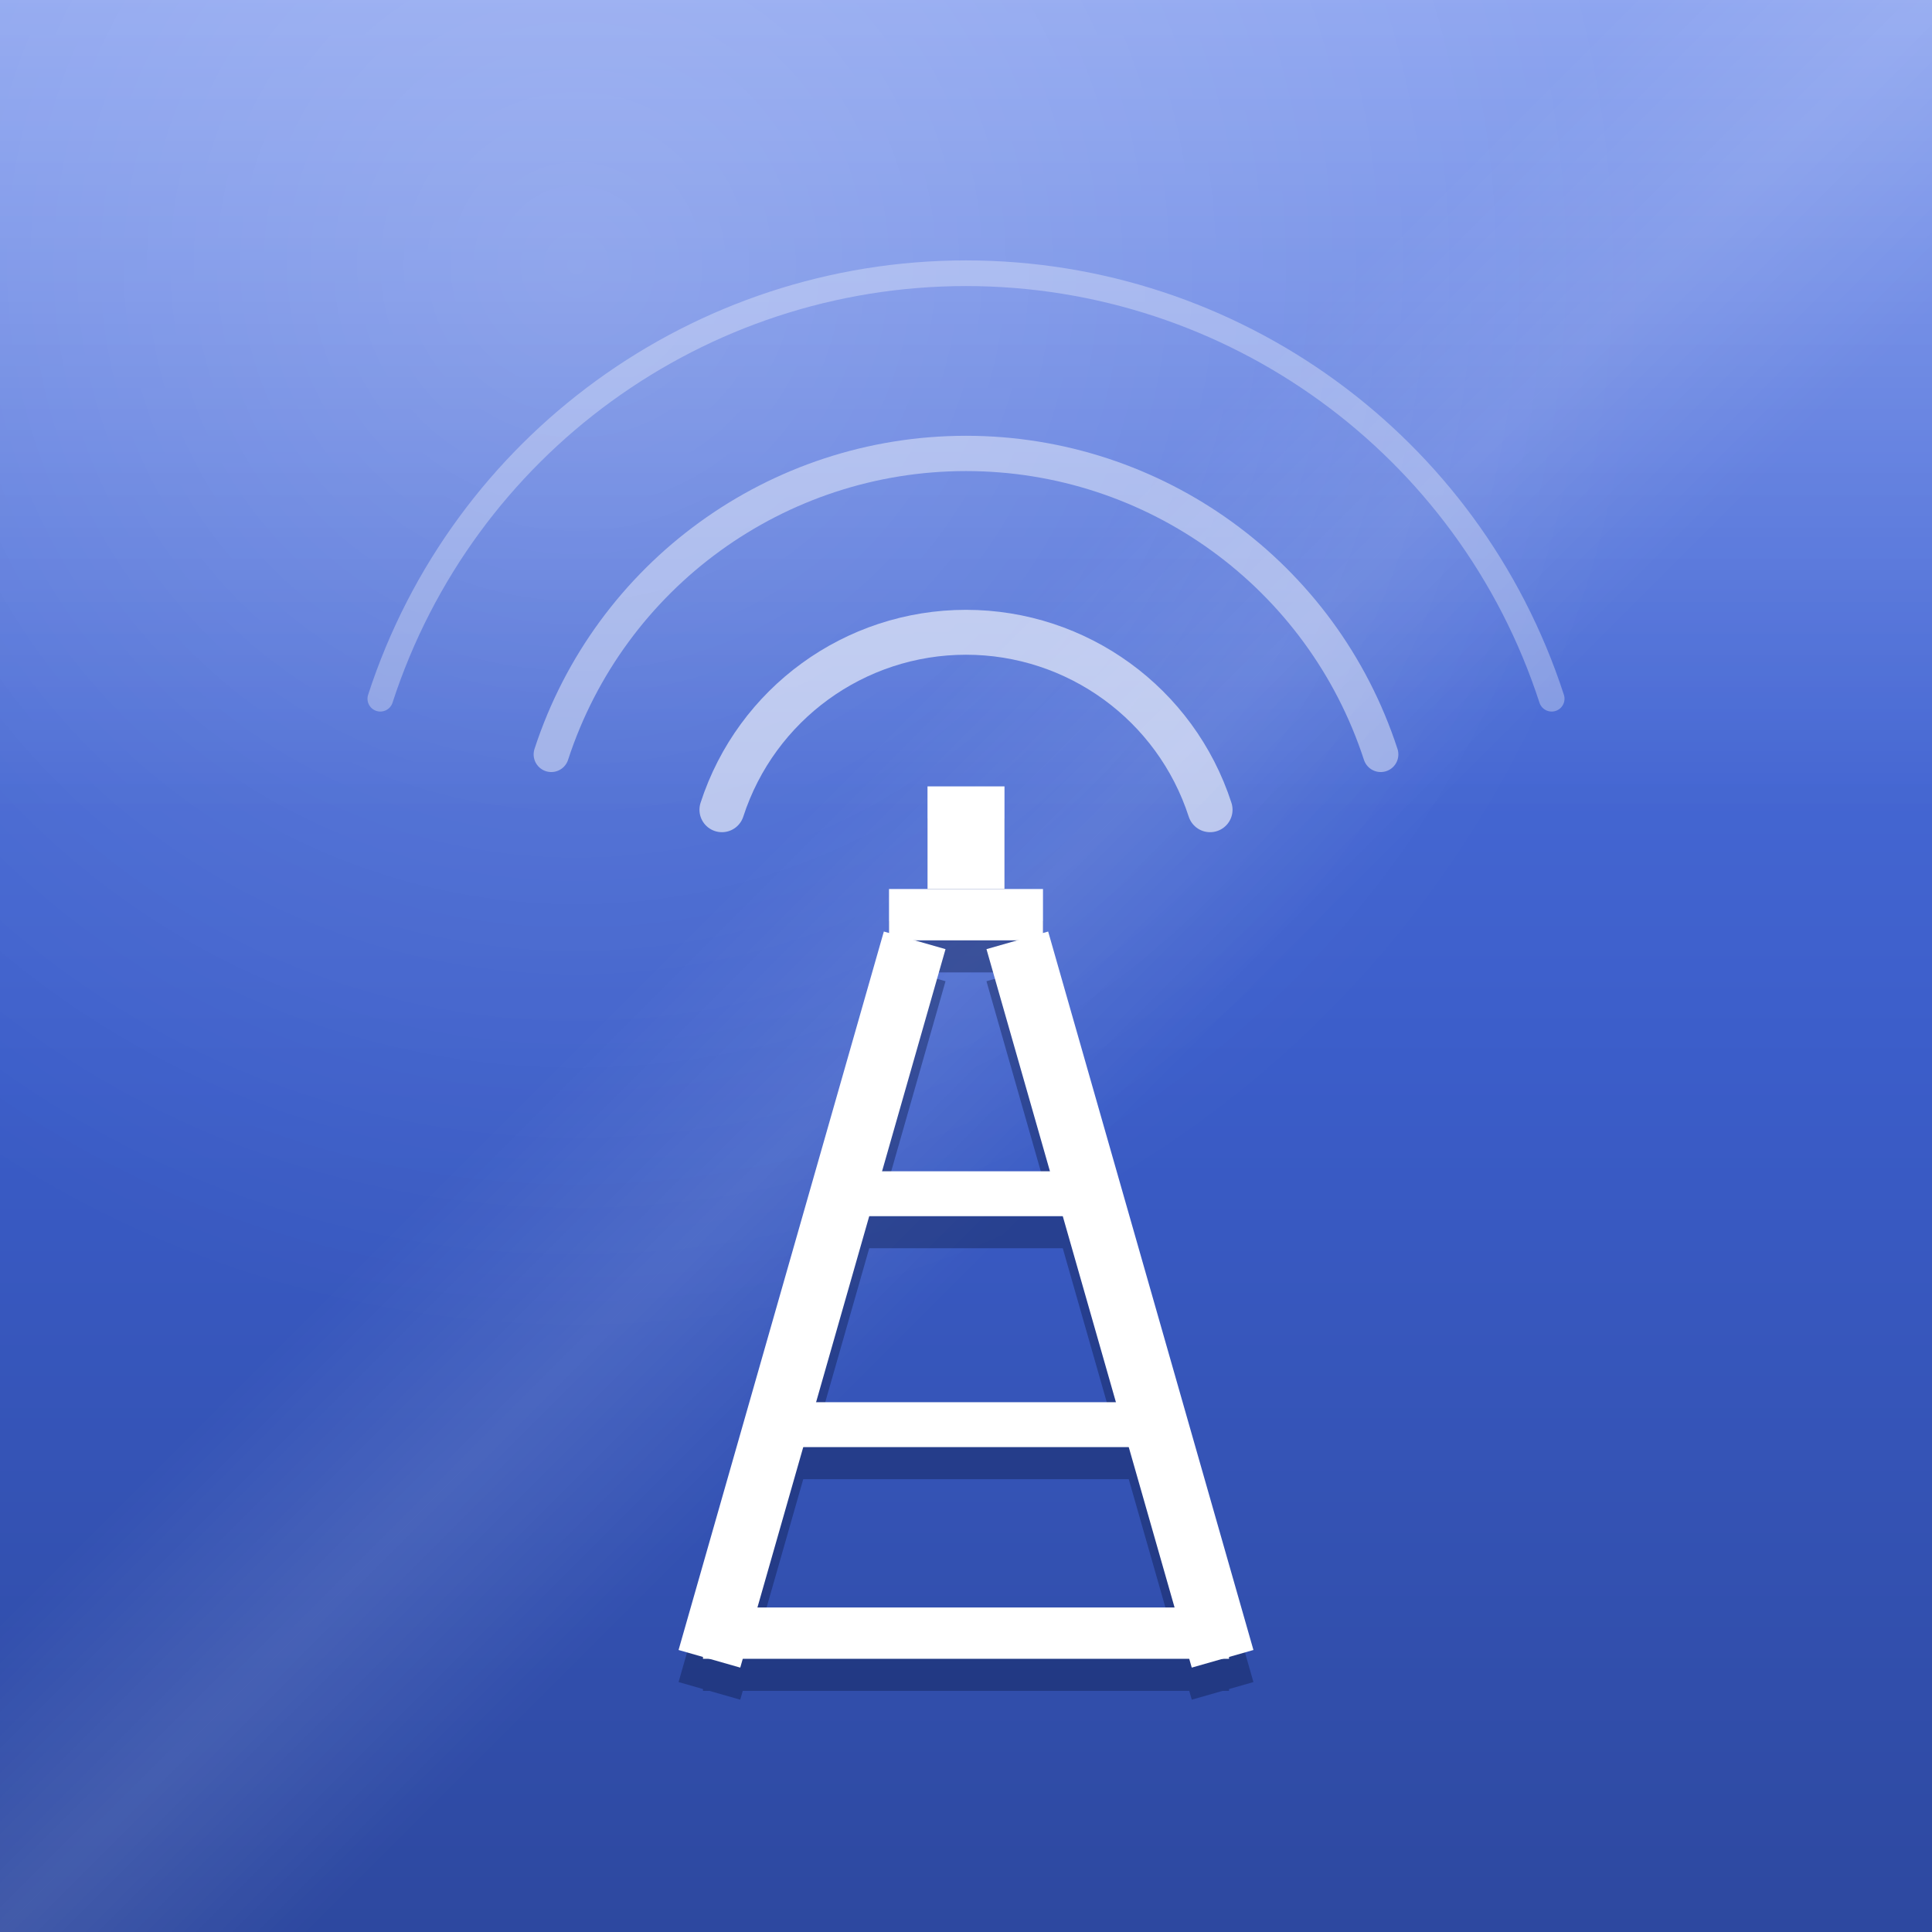
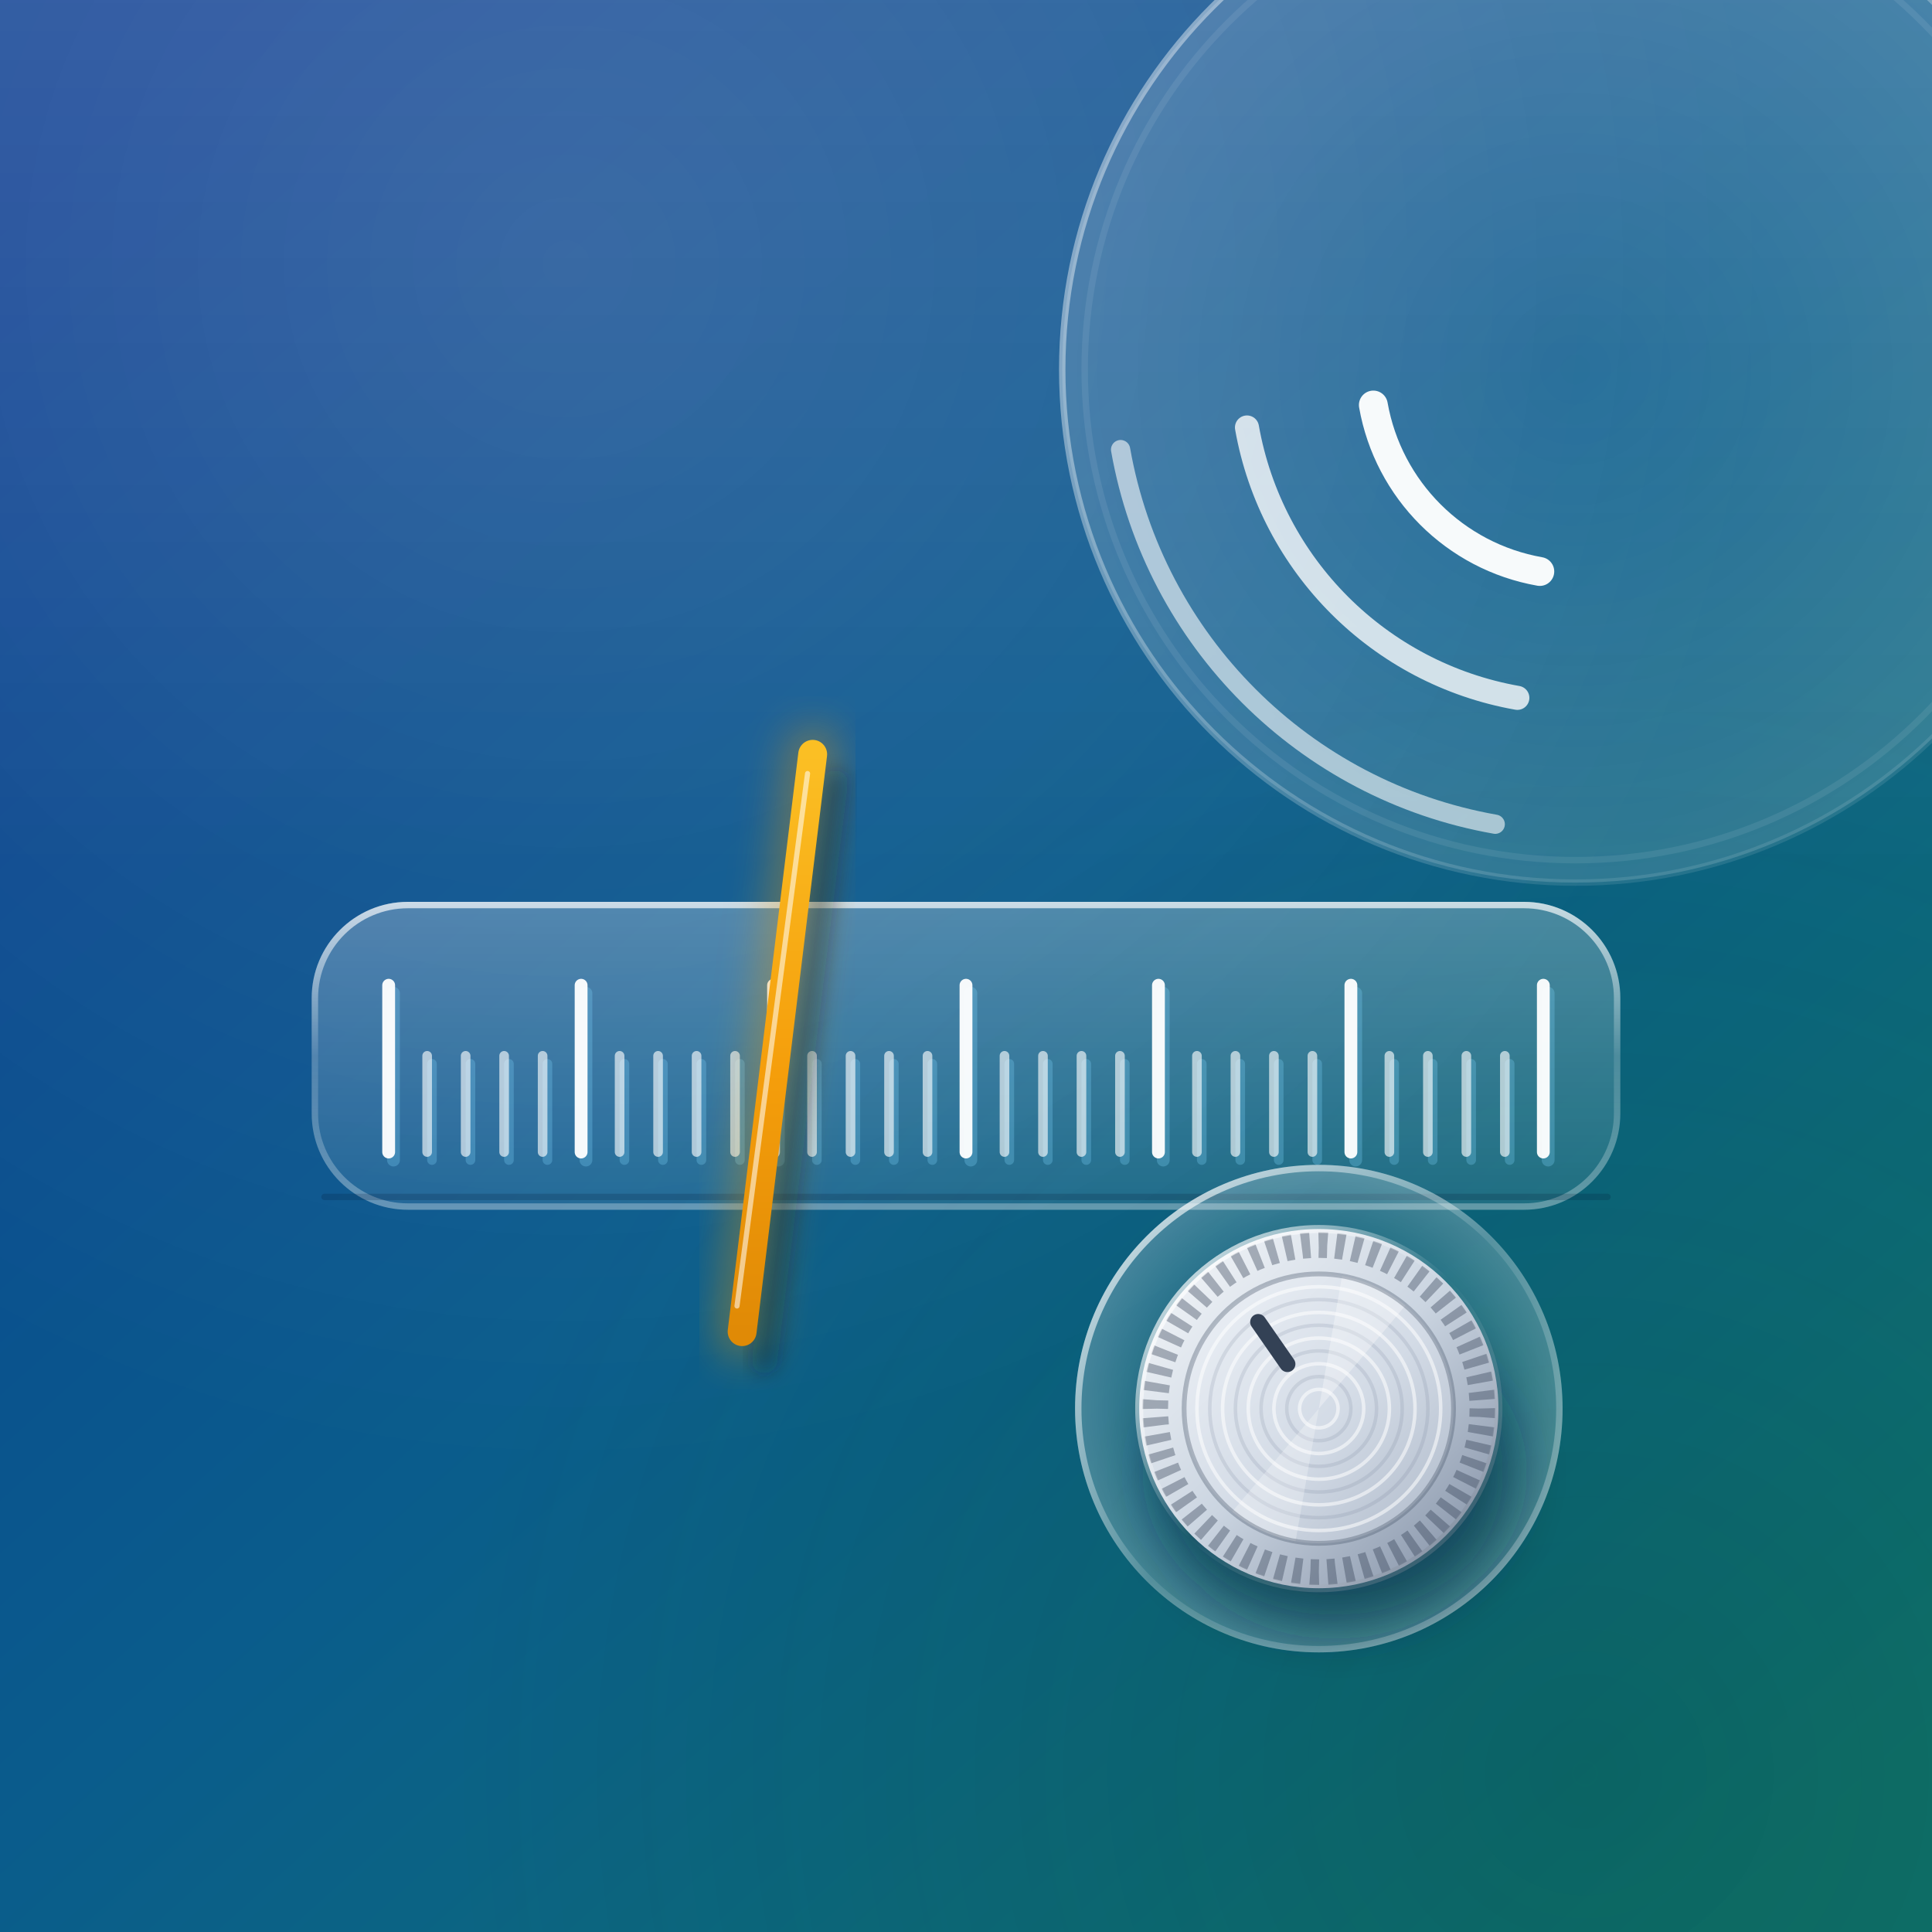
<svg xmlns="http://www.w3.org/2000/svg" viewBox="0 0 512 512">
  <defs>
-     <linearGradient id="bg" x1="0" y1="0" x2="0" y2="1">
-       <stop offset="0" stop-color="#5f80ea" />
-       <stop offset="0.55" stop-color="#3b5dc9" />
-       <stop offset="1" stop-color="#2d489f" />
+     <linearGradient id="base" gradientUnits="userSpaceOnUse" x1="40" y1="20" x2="470" y2="500">
+       <stop offset="0" stop-color="#0b3d91" />
+       <stop offset="0.5" stop-color="#0a5c8c" />
+       <stop offset="1" stop-color="#0f766e" />
    </linearGradient>
-     <linearGradient id="glass" x1="0" y1="0" x2="0" y2="1">
-       <stop offset="0" stop-color="#ffffff" stop-opacity="0.3" />
-       <stop offset="0.42" stop-color="#ffffff" stop-opacity="0" />
-     </linearGradient>
-     <radialGradient id="glow" cx="0.3" cy="0.14" r="0.55">
-       <stop offset="0" stop-color="#ffffff" stop-opacity="0.18" />
+     <radialGradient id="glow" gradientUnits="userSpaceOnUse" cx="150" cy="70" r="320">
+       <stop offset="0" stop-color="#ffffff" stop-opacity="0.11" />
      <stop offset="1" stop-color="#ffffff" stop-opacity="0" />
    </radialGradient>
-     <linearGradient id="sheen" x1="0" y1="0" x2="1" y2="1">
-       <stop offset="0.42" stop-color="#ffffff" stop-opacity="0" />
+     <radialGradient id="depth" gradientUnits="userSpaceOnUse" cx="420" cy="470" r="300">
+       <stop offset="0" stop-color="#022b2a" stop-opacity="0.2" />
+       <stop offset="1" stop-color="#022b2a" stop-opacity="0" />
+     </radialGradient>
+     <linearGradient id="gloss" gradientUnits="userSpaceOnUse" x1="0" y1="0" x2="0" y2="230">
+       <stop offset="0" stop-color="#ffffff" stop-opacity="0.12" />
+       <stop offset="1" stop-color="#ffffff" stop-opacity="0" />
+     </linearGradient>
+     <radialGradient id="frostArc" gradientUnits="userSpaceOnUse" cx="446" cy="70" r="160">
+       <stop offset="0" stop-color="#ffffff" stop-opacity="0.05" />
+       <stop offset="1" stop-color="#ffffff" stop-opacity="0.15" />
+     </radialGradient>
+     <linearGradient id="rimArc" gradientUnits="userSpaceOnUse" x1="286" y1="70" x2="446" y2="230">
+       <stop offset="0" stop-color="#ffffff" stop-opacity="0.42" />
+       <stop offset="1" stop-color="#ffffff" stop-opacity="0.1" />
+     </linearGradient>
+     <linearGradient id="frostPlate" gradientUnits="userSpaceOnUse" x1="0" y1="236" x2="0" y2="332">
+       <stop offset="0" stop-color="#ffffff" stop-opacity="0.26" />
+       <stop offset="1" stop-color="#ffffff" stop-opacity="0.08" />
+     </linearGradient>
+     <linearGradient id="rimPlate" gradientUnits="userSpaceOnUse" x1="0" y1="236" x2="0" y2="332">
+       <stop offset="0" stop-color="#ffffff" stop-opacity="0.7" />
+       <stop offset="0.5" stop-color="#ffffff" stop-opacity="0.12" />
+       <stop offset="1" stop-color="#ffffff" stop-opacity="0.3" />
+     </linearGradient>
+     <radialGradient id="frostSeat" gradientUnits="userSpaceOnUse" cx="366" cy="394" r="76">
+       <stop offset="0.6" stop-color="#ffffff" stop-opacity="0.06" />
+       <stop offset="1" stop-color="#ffffff" stop-opacity="0.24" />
+     </radialGradient>
+     <linearGradient id="rimSeat" gradientUnits="userSpaceOnUse" x1="306" y1="334" x2="426" y2="454">
+       <stop offset="0" stop-color="#ffffff" stop-opacity="0.7" />
      <stop offset="0.5" stop-color="#ffffff" stop-opacity="0.1" />
-       <stop offset="0.58" stop-color="#ffffff" stop-opacity="0" />
+       <stop offset="1" stop-color="#ffffff" stop-opacity="0.32" />
    </linearGradient>
-     <g id="tower">
-       <rect x="244" y="200" width="24" height="32" />
-       <rect x="232" y="232" width="48" height="16" />
-       <path d="M 240 248 L 176 472" stroke="currentColor" stroke-width="20" fill="none" />
-       <path d="M 272 248 L 336 472" stroke="currentColor" stroke-width="20" fill="none" />
-       <rect x="219" y="320" width="74" height="14" />
-       <rect x="199" y="392" width="114" height="14" />
-       <rect x="174" y="456" width="164" height="16" />
+     <linearGradient id="needle" gradientUnits="userSpaceOnUse" x1="0" y1="190" x2="0" y2="370">
+       <stop offset="0" stop-color="#fbbf24" />
+       <stop offset="0.55" stop-color="#f59e0b" />
+       <stop offset="1" stop-color="#e08a06" />
+     </linearGradient>
+     <linearGradient id="alu" x1="0" y1="0" x2="1" y2="1">
+       <stop offset="0" stop-color="#f8fafc" />
+       <stop offset="0.5" stop-color="#cbd5e1" />
+       <stop offset="1" stop-color="#7c8aa0" />
+     </linearGradient>
+     <linearGradient id="aluRim" x1="0" y1="0" x2="1" y2="1">
+       <stop offset="0" stop-color="#ffffff" stop-opacity="0.95" />
+       <stop offset="0.5" stop-color="#ffffff" stop-opacity="0" />
+       <stop offset="1" stop-color="#475569" stop-opacity="0.5" />
+     </linearGradient>
+     <linearGradient id="aluFace" x1="0" y1="0" x2="1" y2="1">
+       <stop offset="0" stop-color="#eef2f7" />
+       <stop offset="0.55" stop-color="#d3dbe6" />
+       <stop offset="1" stop-color="#aeb9c9" />
+     </linearGradient>
+     <clipPath id="knobClip">
+       <circle r="42" />
+     </clipPath>
+     <filter id="blur3" x="-30%" y="-10%" width="160%" height="120%">
+       <feGaussianBlur stdDeviation="3" />
+     </filter>
+     <filter id="blur6" x="-60%" y="-10%" width="220%" height="120%">
+       <feGaussianBlur stdDeviation="6" />
+     </filter>
+     <filter id="blur8" x="-30%" y="-30%" width="160%" height="160%">
+       <feGaussianBlur stdDeviation="8" />
+     </filter>
+   </defs>
+   <rect width="512" height="512" fill="url(#base)" />
+   <rect width="512" height="512" fill="url(#depth)" />
+   <rect width="512" height="512" fill="url(#glow)" />
+   <rect width="512" height="230" fill="url(#gloss)" />
+   <g transform="translate(256 256) scale(0.85) translate(-256 -256)">
+     <circle cx="446" cy="70" r="160" fill="url(#frostArc)" />
+     <circle cx="446" cy="70" r="160" fill="none" stroke="url(#rimArc)" stroke-width="2" />
+     <circle cx="446" cy="70" r="153" fill="none" stroke="#ffffff" stroke-opacity="0.08" stroke-width="2" />
+     <g fill="none" stroke="#ffffff" stroke-linecap="round">
+       <path d="M 434.9 133.0 A 64 64 0 0 1 383.0 81.1" stroke-width="9" stroke-opacity="0.96" />
+       <path d="M 427.9 172.4 A 104 104 0 0 1 343.6 88.1" stroke-width="7.5" stroke-opacity="0.78" />
+       <path d="M 421.0 211.8 A 144 144 0 0 1 304.2 95.0" stroke-width="6" stroke-opacity="0.58" />
    </g>
-   </defs>
-   <rect width="512" height="512" fill="url(#bg)" />
-   <rect width="512" height="512" fill="url(#glass)" />
-   <rect width="512" height="512" fill="url(#glow)" />
-   <g transform="translate(256 256) scale(0.85) translate(-256 -256)">
+     <rect x="52" y="236" width="408" height="96" rx="30" fill="url(#frostPlate)" />
+     <rect x="53" y="237" width="406" height="94" rx="29" fill="none" stroke="url(#rimPlate)" stroke-width="2" />
+     <rect x="55" y="327" width="402" height="2" rx="1" fill="#04162f" fill-opacity="0.18" />
+     <g fill="none" stroke="#7dd3fc" stroke-opacity="0.28" stroke-linecap="round">
+       <path d="M 77.5 264.5 V 316.5 M 137.5 264.5 V 316.5 M 197.5 264.5 V 316.5 M 257.5 264.5 V 316.5 M 317.5 264.5 V 316.5 M 377.5 264.5 V 316.5 M 437.5 264.5 V 316.5" stroke-width="4" />
+       <path d="M 89.5 286.5 V 316.5 M 101.5 286.5 V 316.5 M 113.5 286.5 V 316.5 M 125.5 286.5 V 316.5 M 149.5 286.5 V 316.5 M 161.5 286.5 V 316.5 M 173.5 286.5 V 316.5 M 185.5 286.5 V 316.5 M 209.5 286.5 V 316.5 M 221.5 286.5 V 316.5 M 233.5 286.5 V 316.5 M 245.5 286.5 V 316.5 M 269.5 286.5 V 316.5 M 281.5 286.5 V 316.5 M 293.5 286.5 V 316.5 M 305.5 286.5 V 316.5 M 329.5 286.5 V 316.5 M 341.5 286.5 V 316.5 M 353.5 286.5 V 316.5 M 365.5 286.5 V 316.5 M 389.5 286.5 V 316.5 M 401.5 286.5 V 316.5 M 413.5 286.5 V 316.5 M 425.5 286.5 V 316.5" stroke-width="3" />
+     </g>
    <g fill="none" stroke="#ffffff" stroke-linecap="round">
-       <path d="M 179.9 207.28 A 80 80 0 0 1 332.1 207.28" stroke-width="14" stroke-opacity="0.6" />
-       <path d="M 126.7 190.03 A 136 136 0 0 1 385.3 190.03" stroke-width="11" stroke-opacity="0.44" />
-       <path d="M 73.4 172.67 A 192 192 0 0 1 438.6 172.67" stroke-width="8" stroke-opacity="0.32" />
+       <path d="M 76 262 V 314 M 136 262 V 314 M 196 262 V 314 M 256 262 V 314 M 316 262 V 314 M 376 262 V 314 M 436 262 V 314" stroke-width="4" stroke-opacity="0.95" />
+       <path d="M 88 284 V 314 M 100 284 V 314 M 112 284 V 314 M 124 284 V 314 M 148 284 V 314 M 160 284 V 314 M 172 284 V 314 M 184 284 V 314 M 208 284 V 314 M 220 284 V 314 M 232 284 V 314 M 244 284 V 314 M 268 284 V 314 M 280 284 V 314 M 292 284 V 314 M 304 284 V 314 M 328 284 V 314 M 340 284 V 314 M 352 284 V 314 M 364 284 V 314 M 388 284 V 314 M 400 284 V 314 M 412 284 V 314 M 424 284 V 314" stroke-width="3" stroke-opacity="0.62" />
+     </g>
+     <line x1="208.2" y1="190" x2="186.2" y2="370" stroke="#f59e0b" stroke-width="18" stroke-linecap="round" stroke-opacity="0.32" filter="url(#blur6)" />
+     <line x1="215.2" y1="199" x2="193.2" y2="379" stroke="#04162f" stroke-width="8" stroke-linecap="round" stroke-opacity="0.34" filter="url(#blur3)" />
+     <line x1="208.2" y1="190" x2="186.2" y2="370" stroke="url(#needle)" stroke-width="9" stroke-linecap="round" />
+     <line x1="206.6" y1="196" x2="184.6" y2="362" stroke="#ffffff" stroke-width="1.6" stroke-linecap="round" stroke-opacity="0.55" />
+     <circle cx="366" cy="394" r="76" fill="url(#frostSeat)" />
+     <circle cx="366" cy="394" r="75" fill="none" stroke="url(#rimSeat)" stroke-width="2" />
+     <ellipse cx="371" cy="414" rx="56" ry="48" fill="#021a3a" fill-opacity="0.5" filter="url(#blur8)" />
+     <g transform="translate(366 394)">
+       <circle r="56" fill="url(#alu)" />
+       <circle r="51" fill="none" stroke="#334155" stroke-opacity="0.38" stroke-width="8" stroke-dasharray="2.67 2.67" />
+       <circle r="56" fill="none" stroke="url(#aluRim)" stroke-width="2.5" />
+       <circle r="42" fill="url(#aluFace)" />
+       <g fill="none" stroke-width="1.1">
+         <circle r="6" stroke="#ffffff" stroke-opacity="0.55" />
+         <circle r="10" stroke="#64748b" stroke-opacity="0.16" />
+         <circle r="14" stroke="#ffffff" stroke-opacity="0.55" />
+         <circle r="18" stroke="#64748b" stroke-opacity="0.16" />
+         <circle r="22" stroke="#ffffff" stroke-opacity="0.55" />
+         <circle r="26" stroke="#64748b" stroke-opacity="0.16" />
+         <circle r="30" stroke="#ffffff" stroke-opacity="0.55" />
+         <circle r="34" stroke="#64748b" stroke-opacity="0.16" />
+         <circle r="38" stroke="#ffffff" stroke-opacity="0.55" />
+       </g>
+       <g clip-path="url(#knobClip)" fill="#ffffff">
+         <path d="M 0 0 L 7.6 -43.3 L 28.3 -33.7 Z" fill-opacity="0.32" />
+         <path d="M 0 0 L -7.6 43.3 L -28.3 33.7 Z" fill-opacity="0.26" />
+       </g>
+       <circle r="42" fill="none" stroke="#475569" stroke-opacity="0.35" stroke-width="1.5" />
+       <line x1="-9.8" y1="-13.9" x2="-18.9" y2="-27.0" stroke="#334155" stroke-width="5" stroke-linecap="round" />
    </g>
  </g>
-   <rect width="512" height="512" fill="url(#sheen)" />
-   <g transform="translate(256 256) scale(0.85) translate(-256 -256)">
-     <use href="#tower" y="10" fill="#0e1c4d" color="#0e1c4d" opacity="0.42" />
-     <use href="#tower" fill="#ffffff" color="#ffffff" />
-   </g>
</svg>
